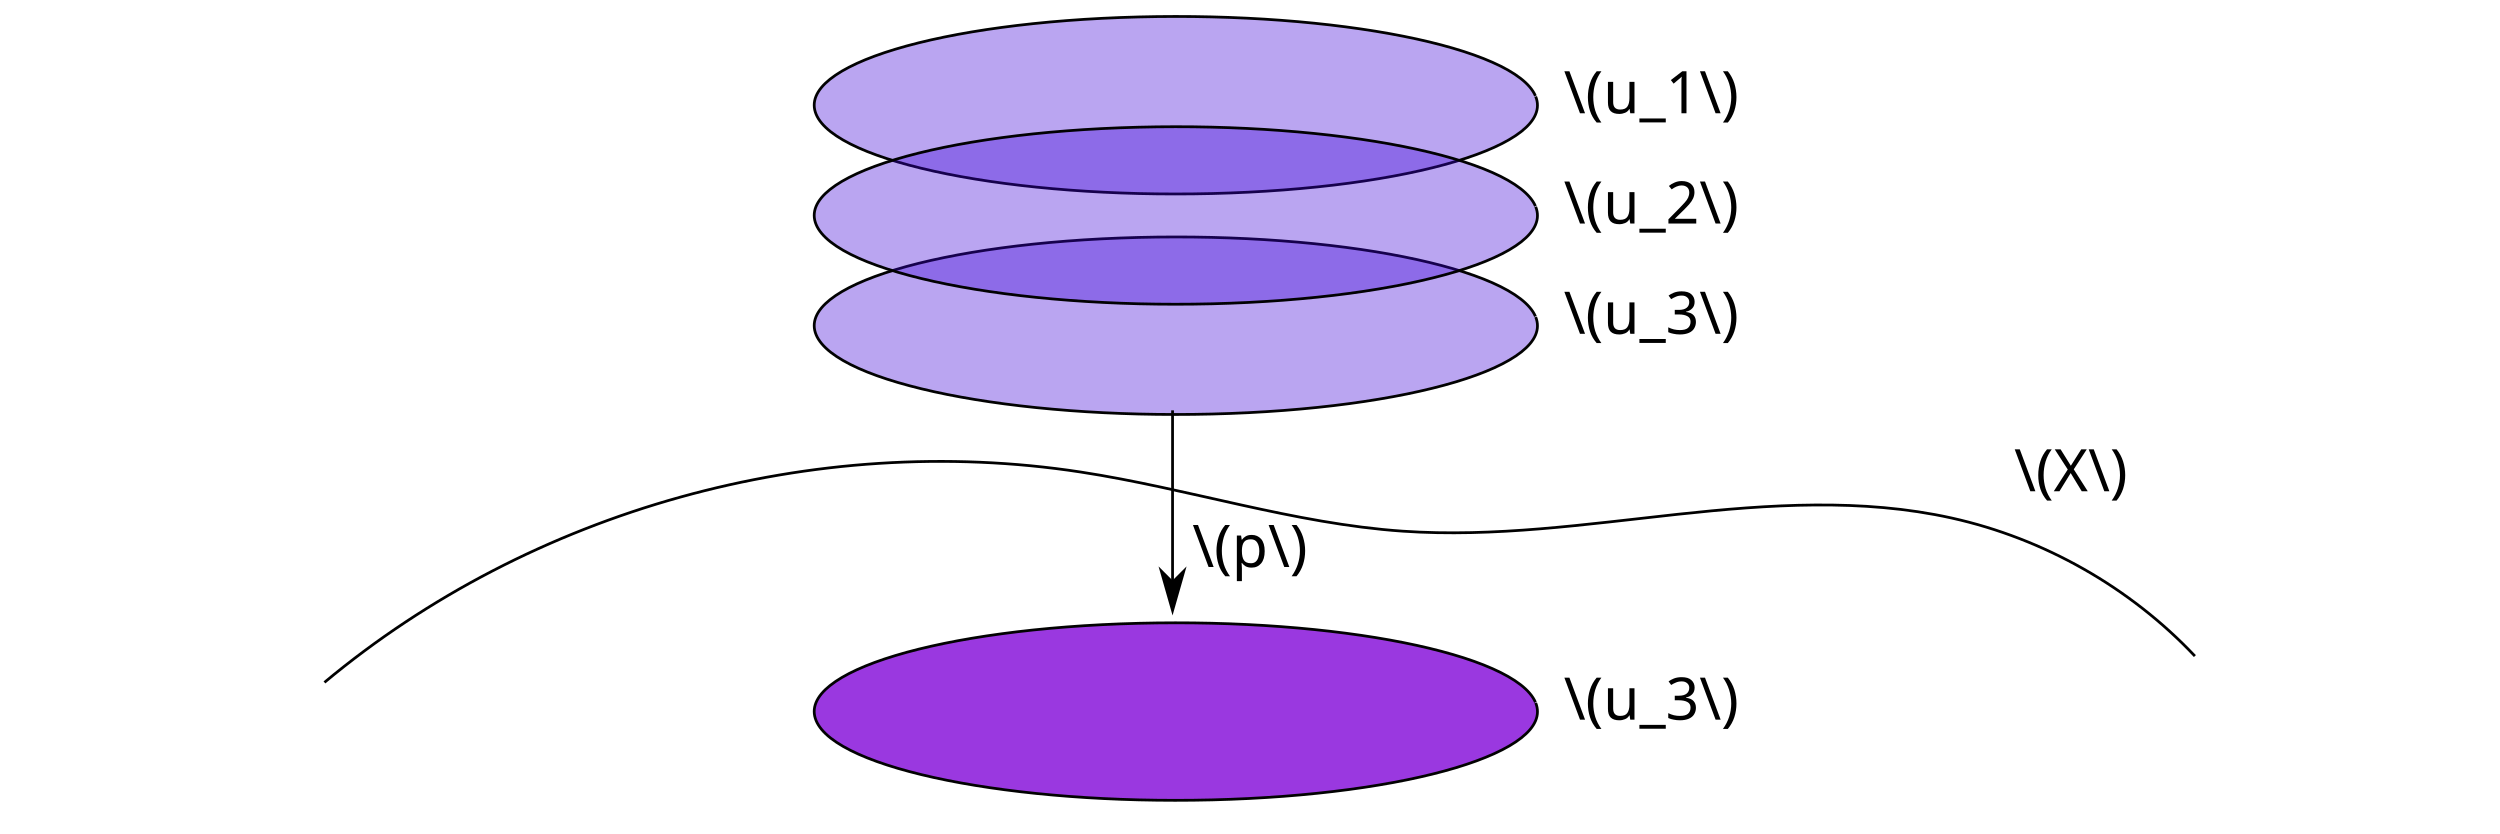
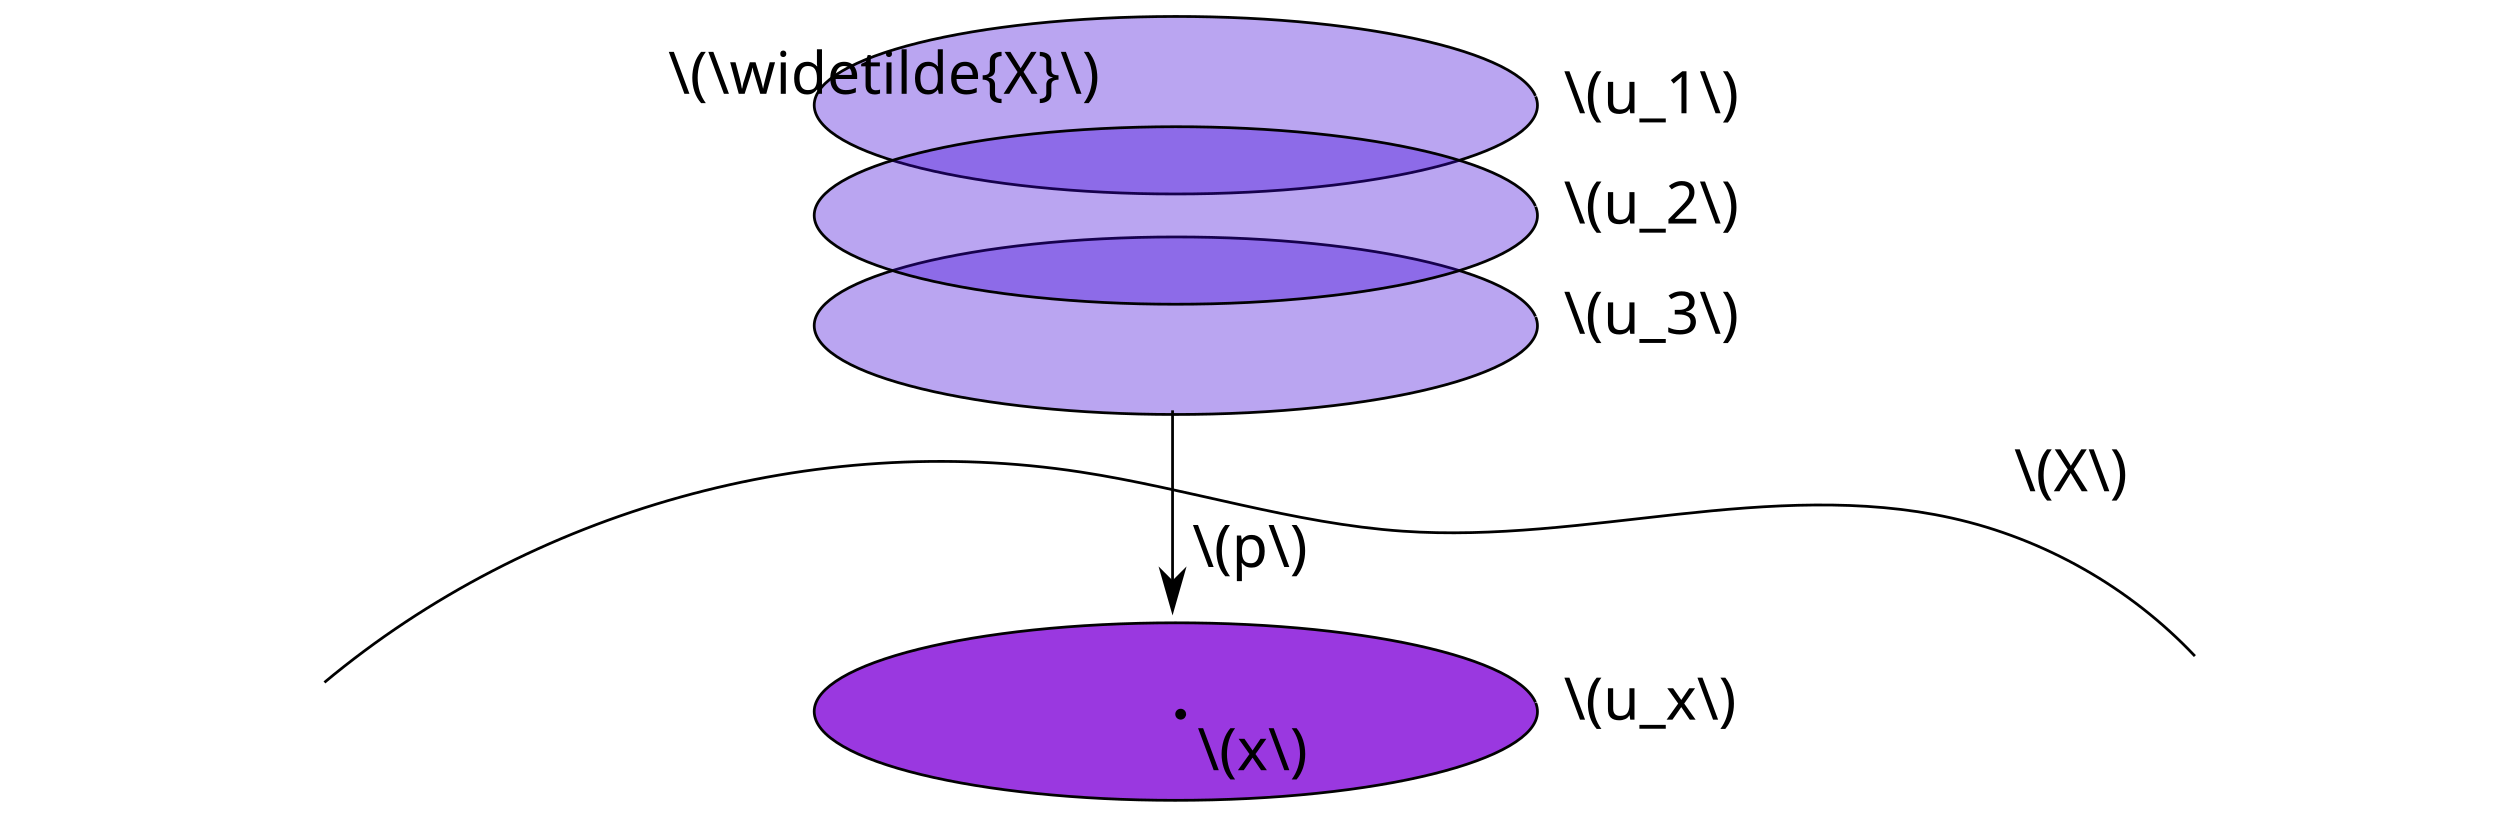
<svg xmlns="http://www.w3.org/2000/svg" width="240mm" height="80mm" viewBox="0 0 240 80" version="1.1" id="svg8">
  <defs id="defs2">
    <marker style="overflow:visible" id="Arrow1Lend" refX="0" refY="0" orient="auto">
      <path transform="matrix(-0.8,0,0,-0.8,-10,0)" style="fill:context-stroke;fill-rule:evenodd;stroke:context-stroke;stroke-width:1pt" d="M 0,0 5,-5 -12.5,0 5,5 Z" id="path5253" />
    </marker>
  </defs>
  <g id="layer1" transform="translate(0,-177)">
    <path style="font-variation-settings:normal;opacity:0.99;vector-effect:none;fill:#3c00d6;fill-opacity:0.359;fill-rule:evenodd;stroke:#000000;stroke-width:0.265;stroke-linecap:butt;stroke-linejoin:round;stroke-miterlimit:4;stroke-dasharray:none;stroke-dashoffset:0;stroke-opacity:1;-inkscape-stroke:none;stop-color:#000000;stop-opacity:1" id="path1570" d="m 147.427,207.433 a 34.714,8.521 0 0 1 -31.078,9.314 34.714,8.521 0 0 1 -38.002,-7.612 34.714,8.521 0 0 1 30.945,-9.341 34.714,8.521 0 0 1 38.11,7.579" />
    <path style="fill:none;stroke:#000000;stroke-width:0.265px;stroke-linecap:butt;stroke-linejoin:miter;stroke-opacity:1" d="m 31.146,242.509 c 19.879,-16.571 47.002,-24.118 72.583,-20.197 10.369,1.589 20.462,4.957 30.927,5.68 8.798,0.609 17.601,-0.669 26.369,-1.617 8.768,-0.948 17.724,-1.558 26.333,0.355 8.868,1.97 17.115,6.651 23.353,13.254" id="path856" />
    <path style="font-variation-settings:normal;opacity:0.99;vector-effect:none;fill:#7d00d6;fill-opacity:0.789;fill-rule:evenodd;stroke:#000000;stroke-width:0.265;stroke-linecap:butt;stroke-linejoin:round;stroke-miterlimit:4;stroke-dasharray:none;stroke-dashoffset:0;stroke-opacity:1;-inkscape-stroke:none;stop-color:#000000;stop-opacity:1" id="path882" d="m 147.427,244.475 a 34.714,8.521 0 0 1 -31.078,9.314 34.714,8.521 0 0 1 -38.002,-7.612 34.714,8.521 0 0 1 30.945,-9.341 34.714,8.521 0 0 1 38.11,7.579" />
    <path style="font-variation-settings:normal;opacity:0.99;vector-effect:none;fill:#3c00d6;fill-opacity:0.359;fill-rule:evenodd;stroke:#000000;stroke-width:0.265;stroke-linecap:butt;stroke-linejoin:round;stroke-miterlimit:4;stroke-dasharray:none;stroke-dashoffset:0;stroke-opacity:1;-inkscape-stroke:none;stop-color:#000000;stop-opacity:1" id="path991" d="m 147.427,186.266 a 34.714,8.521 0 0 1 -31.078,9.314 34.714,8.521 0 0 1 -38.002,-7.612 34.714,8.521 0 0 1 30.945,-9.341 34.714,8.521 0 0 1 38.11,7.579" />
    <text xml:space="preserve" style="font-size:5.644px;line-height:1.25;font-family:sans-serif;letter-spacing:0px;word-spacing:0px;stroke-width:0.265" x="193.353" y="224.167" id="text2191">
      <tspan id="tspan2189" style="stroke-width:0.265" x="193.353" y="224.167">\(X\)</tspan>
+     </text>
+     <text xml:space="preserve" style="font-size:5.644px;line-height:1.25;font-family:sans-serif;letter-spacing:0px;word-spacing:0px;stroke-width:0.265" x="64.139" y="186.004" id="text2191-3">
+       <tspan id="tspan2189-6" style="stroke-width:0.265" x="64.139" y="186.004">\(\widetilde{X}\)</tspan>
    </text>
    <text xml:space="preserve" style="font-size:5.644px;line-height:1.25;font-family:sans-serif;letter-spacing:0px;word-spacing:0px;stroke-width:0.265" x="150.119" y="187.876" id="text3427">
      <tspan id="tspan3425" style="stroke-width:0.265" x="150.119" y="187.876">\(u_1\)</tspan>
    </text>
    <path style="fill:none;stroke:#000000;stroke-width:0.265px;stroke-linecap:butt;stroke-linejoin:miter;stroke-opacity:1;marker-end:url(#Arrow1Lend)" d="m 112.565,216.394 0,19.175" id="path5246" />
    <text xml:space="preserve" style="font-size:5.644px;line-height:1.25;font-family:sans-serif;letter-spacing:0px;word-spacing:0px;stroke-width:0.265" x="114.459" y="231.426" id="text6136">
      <tspan id="tspan6134" style="stroke-width:0.265" x="114.459" y="231.426">\(p\)</tspan>
    </text>
    <path style="font-variation-settings:normal;opacity:0.99;vector-effect:none;fill:#3c00d6;fill-opacity:0.359;fill-rule:evenodd;stroke:#000000;stroke-width:0.265;stroke-linecap:butt;stroke-linejoin:round;stroke-miterlimit:4;stroke-dasharray:none;stroke-dashoffset:0;stroke-opacity:1;-inkscape-stroke:none;stop-color:#000000;stop-opacity:1" id="path1564" d="m 147.427,196.85 a 34.714,8.521 0 0 1 -31.078,9.314 34.714,8.521 0 0 1 -38.002,-7.612 34.714,8.521 0 0 1 30.945,-9.341 34.714,8.521 0 0 1 38.11,7.579" />
    <text xml:space="preserve" style="font-size:5.644px;line-height:1.25;font-family:sans-serif;letter-spacing:0px;word-spacing:0px;stroke-width:0.265" x="150.119" y="198.459" id="text1568">
      <tspan id="tspan1566" style="stroke-width:0.265" x="150.119" y="198.459">\(u_2\)</tspan>
    </text>
    <text xml:space="preserve" style="font-size:5.644px;line-height:1.25;font-family:sans-serif;letter-spacing:0px;word-spacing:0px;stroke-width:0.265" x="150.119" y="209.043" id="text1574">
      <tspan id="tspan1572" style="stroke-width:0.265" x="150.119" y="209.043">\(u_3\)</tspan>
    </text>
    <text xml:space="preserve" style="font-size:5.644px;line-height:1.25;font-family:sans-serif;letter-spacing:0px;word-spacing:0px;stroke-width:0.265" x="150.119" y="246.084" id="text7378">
-       <tspan id="tspan7376" style="stroke-width:0.265" x="150.119" y="246.084">\(u_3\)</tspan>
+       <tspan id="tspan7376" style="stroke-width:0.265" x="150.119" y="246.084">\(u_x\)</tspan>
+     </text>
+     <path style="font-variation-settings:normal;opacity:0.99;vector-effect:none;fill:#000000;fill-opacity:1;fill-rule:evenodd;stroke:#000000;stroke-width:0.265;stroke-linecap:butt;stroke-linejoin:round;stroke-miterlimit:4;stroke-dasharray:none;stroke-dashoffset:0;stroke-opacity:1;-inkscape-stroke:none;stop-color:#000000;stop-opacity:1" id="path1569" d="m 113.732,245.523 a 0.388,0.388 0 0 1 -0.347,0.424 0.388,0.388 0 0 1 -0.425,-0.347 0.388,0.388 0 0 1 0.346,-0.425 0.388,0.388 0 0 1 0.426,0.345" />
+     <text xml:space="preserve" style="font-size:5.644px;line-height:1.25;font-family:sans-serif;letter-spacing:0px;word-spacing:0px;stroke-width:0.265" x="114.953" y="250.938" id="text2041">
+       <tspan id="tspan2039" style="stroke-width:0.265" x="114.953" y="250.938">\(x\)</tspan>
    </text>
  </g>
</svg>
